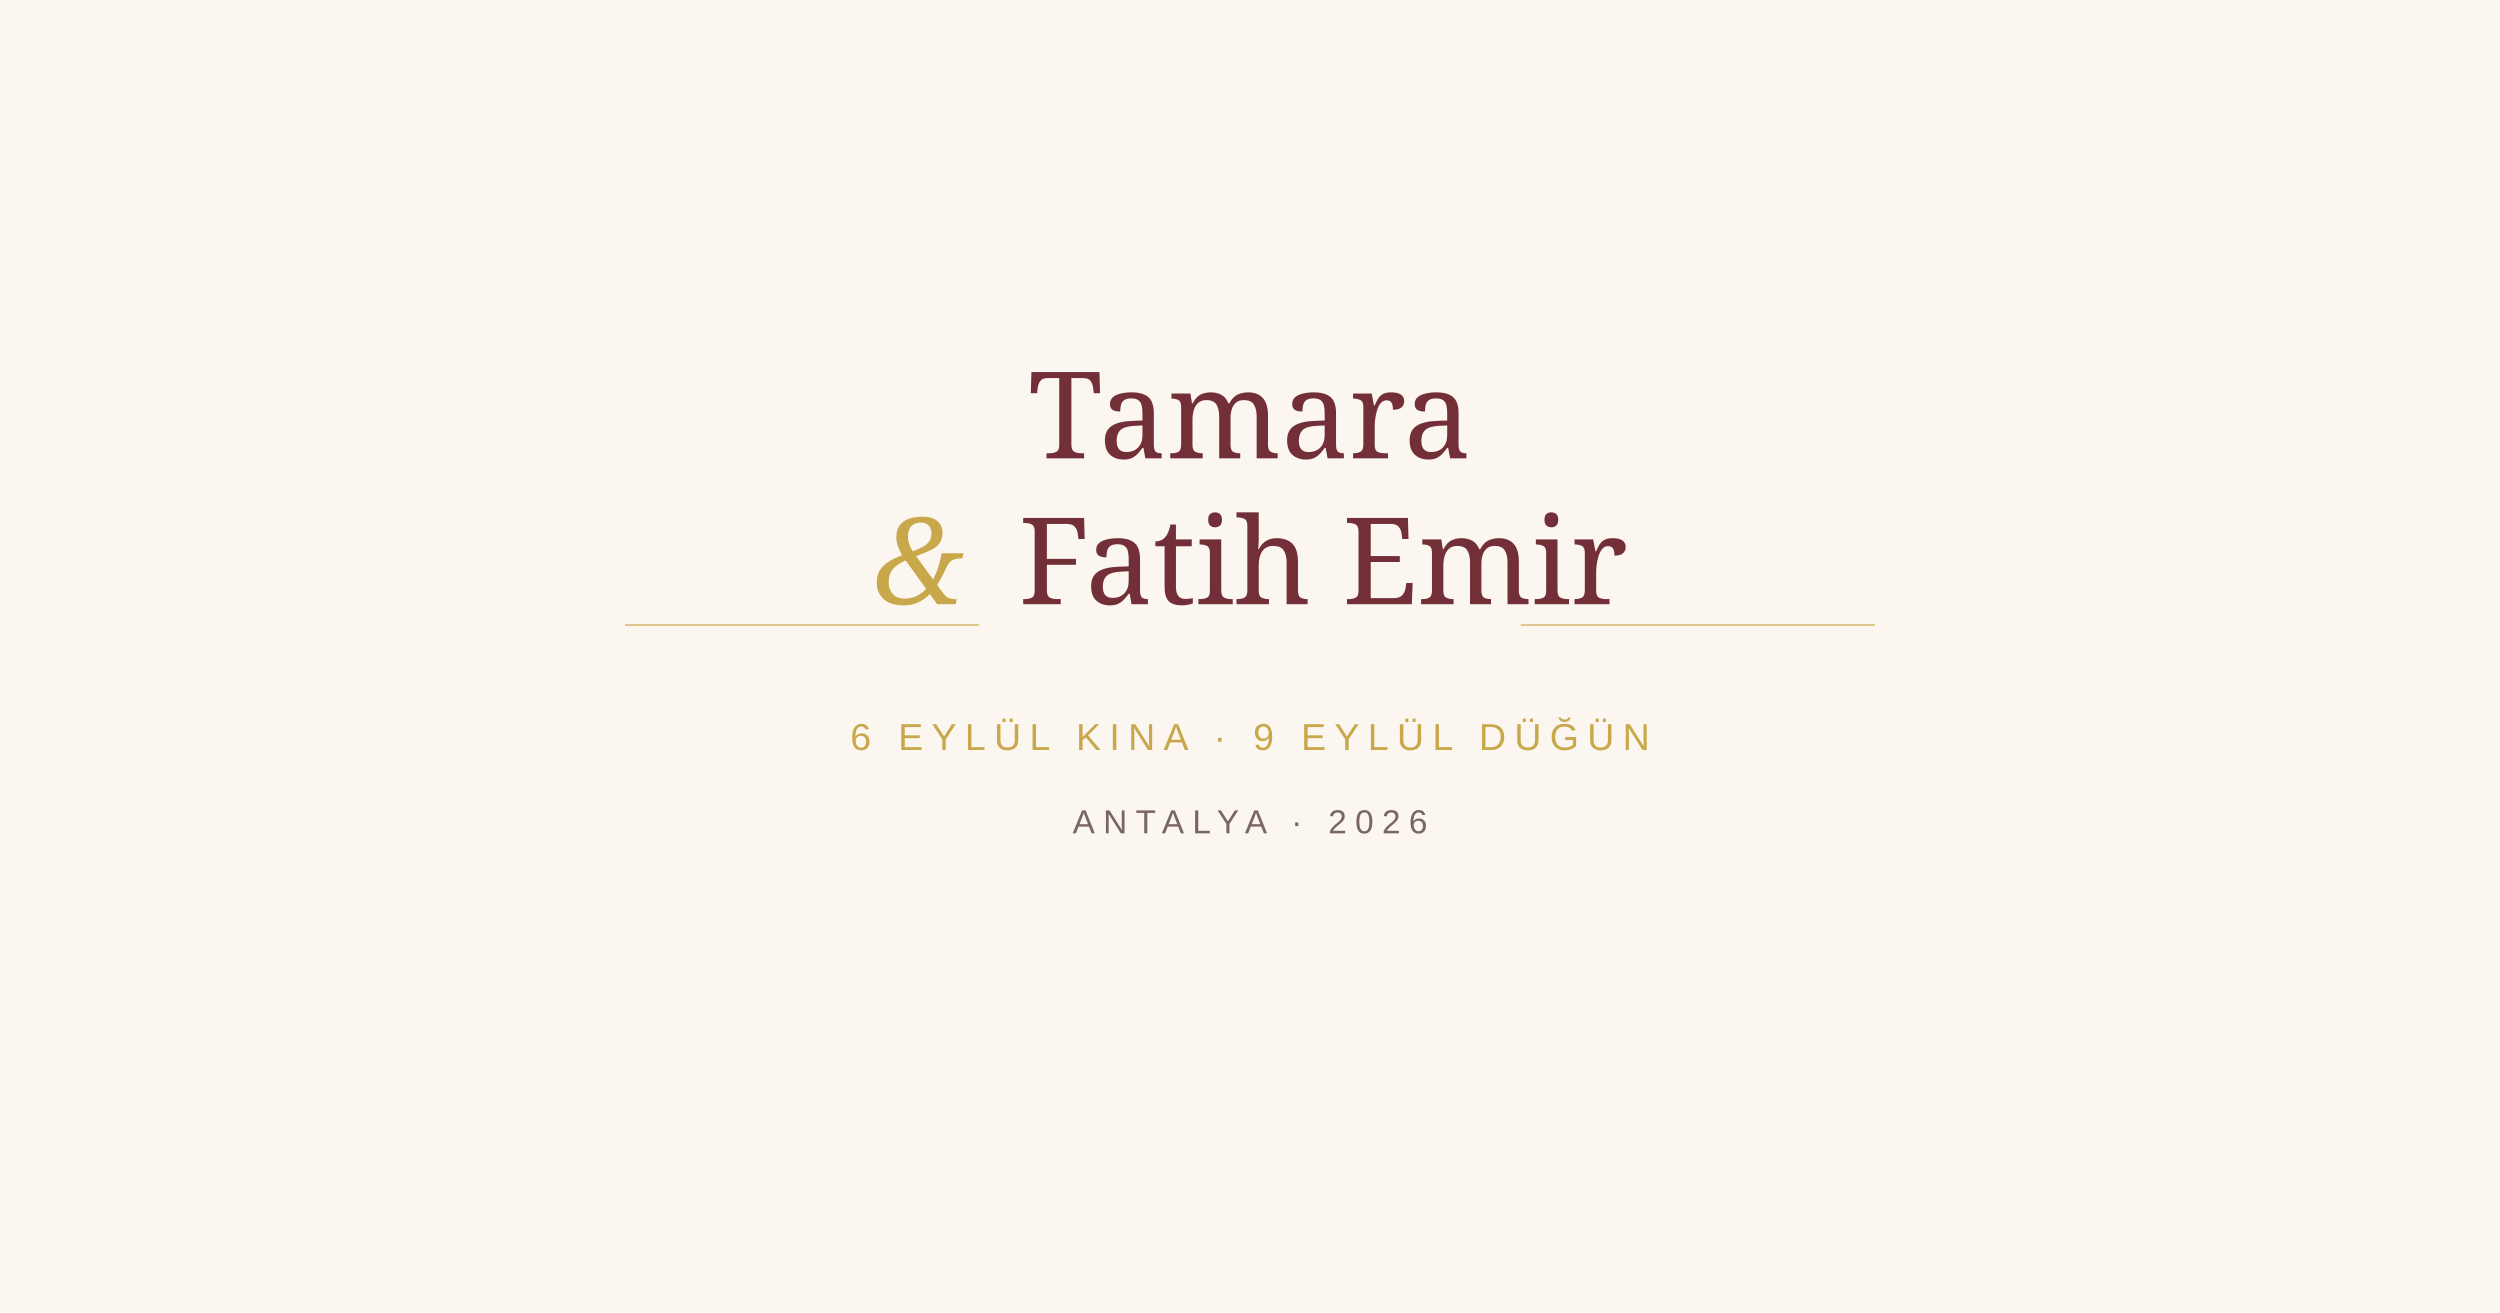
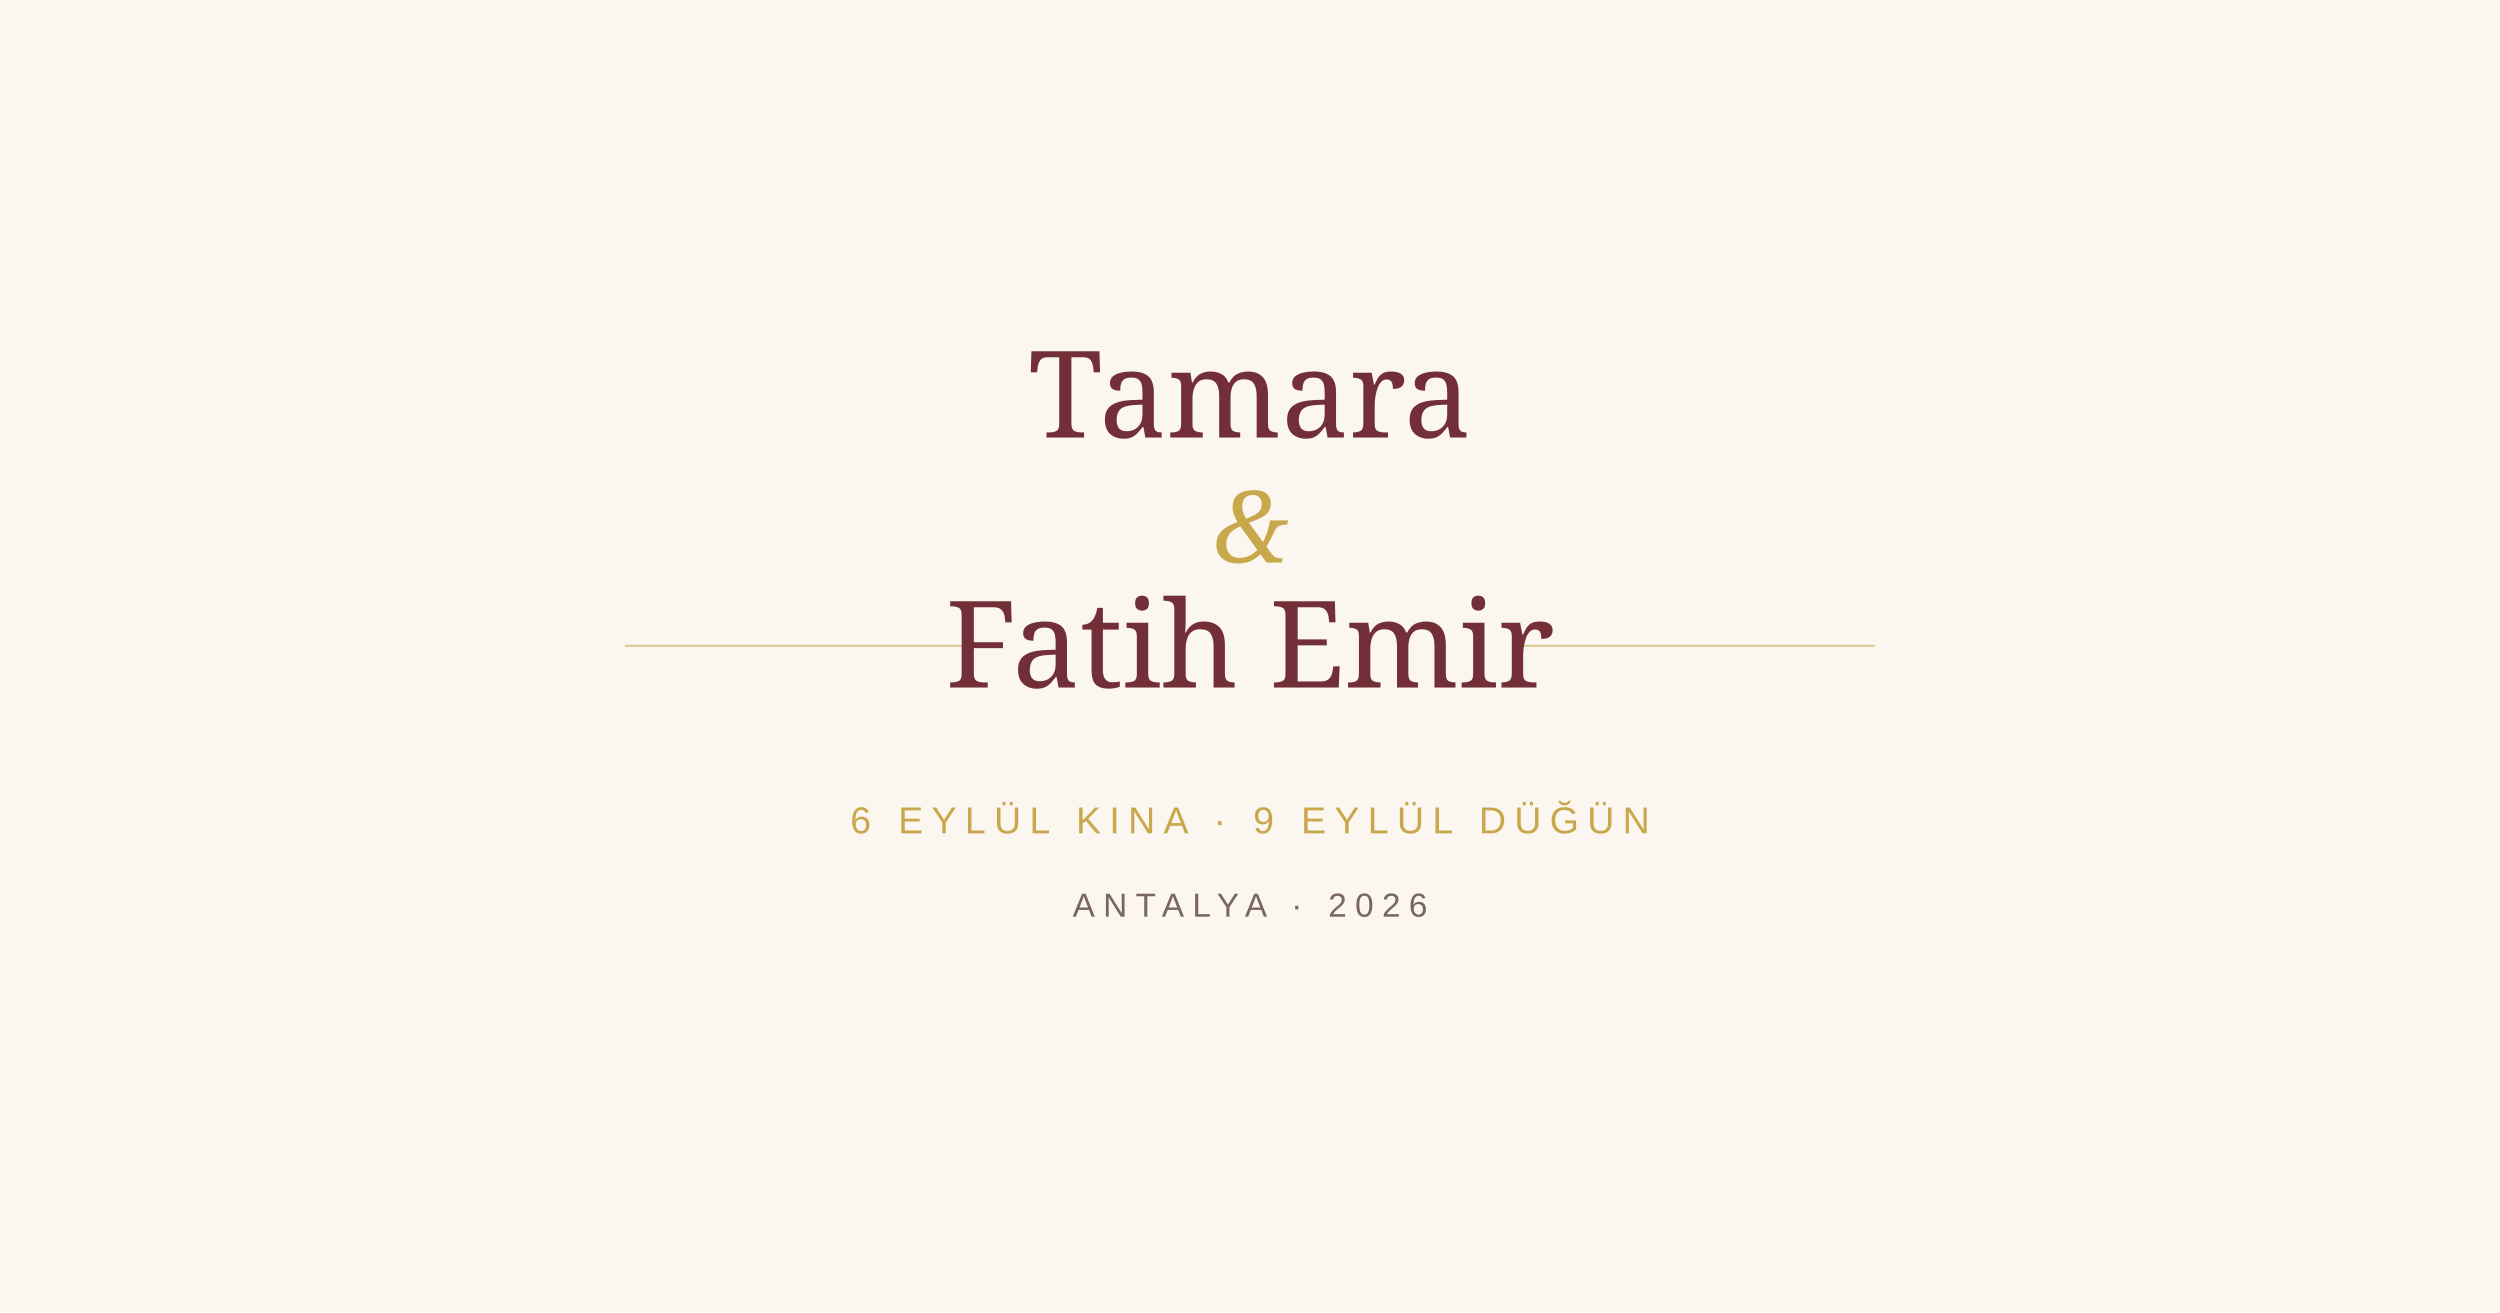
<svg xmlns="http://www.w3.org/2000/svg" width="1200" height="630" viewBox="0 0 1200 630">
  <rect width="1200" height="630" fill="#FBF6F0" />
-   <line x1="300" y1="300" x2="470" y2="300" stroke="#C9A84C" stroke-width="1" opacity="0.6" />
-   <line x1="730" y1="300" x2="900" y2="300" stroke="#C9A84C" stroke-width="1" opacity="0.6" />
-   <text x="600" y="220" text-anchor="middle" font-family="Georgia, serif" font-size="58" fill="#722F37">Tamara</text>
-   <text x="600" y="290" text-anchor="middle" font-family="Georgia, serif" font-size="58" fill="#722F37">
-     <tspan fill="#C9A84C" font-style="italic">&amp;</tspan>
-     <tspan dx="12">Fatih Emir</tspan>
-   </text>
-   <text x="600" y="360" text-anchor="middle" font-family="Arial, sans-serif" font-size="18" fill="#C9A84C" letter-spacing="4">6 EYLÜL KINA · 9 EYLÜL DÜĞÜN</text>
-   <text x="600" y="400" text-anchor="middle" font-family="Arial, sans-serif" font-size="16" fill="#7a6565" letter-spacing="4">ANTALYA · 2026</text>
+   <line x1="300" y1="310" x2="470" y2="310" stroke="#C9A84C" stroke-width="1" opacity="0.6" />
+   <line x1="730" y1="310" x2="900" y2="310" stroke="#C9A84C" stroke-width="1" opacity="0.6" />
+   <text x="600" y="210" text-anchor="middle" font-family="Georgia, serif" font-size="58" fill="#722F37">Tamara</text>
+   <text x="600" y="270" text-anchor="middle" font-family="Georgia, serif" font-size="48" fill="#C9A84C" font-style="italic">&amp;</text>
+   <text x="600" y="330" text-anchor="middle" font-family="Georgia, serif" font-size="58" fill="#722F37">Fatih Emir</text>
+   <text x="600" y="400" text-anchor="middle" font-family="Arial, sans-serif" font-size="18" fill="#C9A84C" letter-spacing="4">6 EYLÜL KINA · 9 EYLÜL DÜĞÜN</text>
+   <text x="600" y="440" text-anchor="middle" font-family="Arial, sans-serif" font-size="16" fill="#7a6565" letter-spacing="4">ANTALYA · 2026</text>
</svg>
